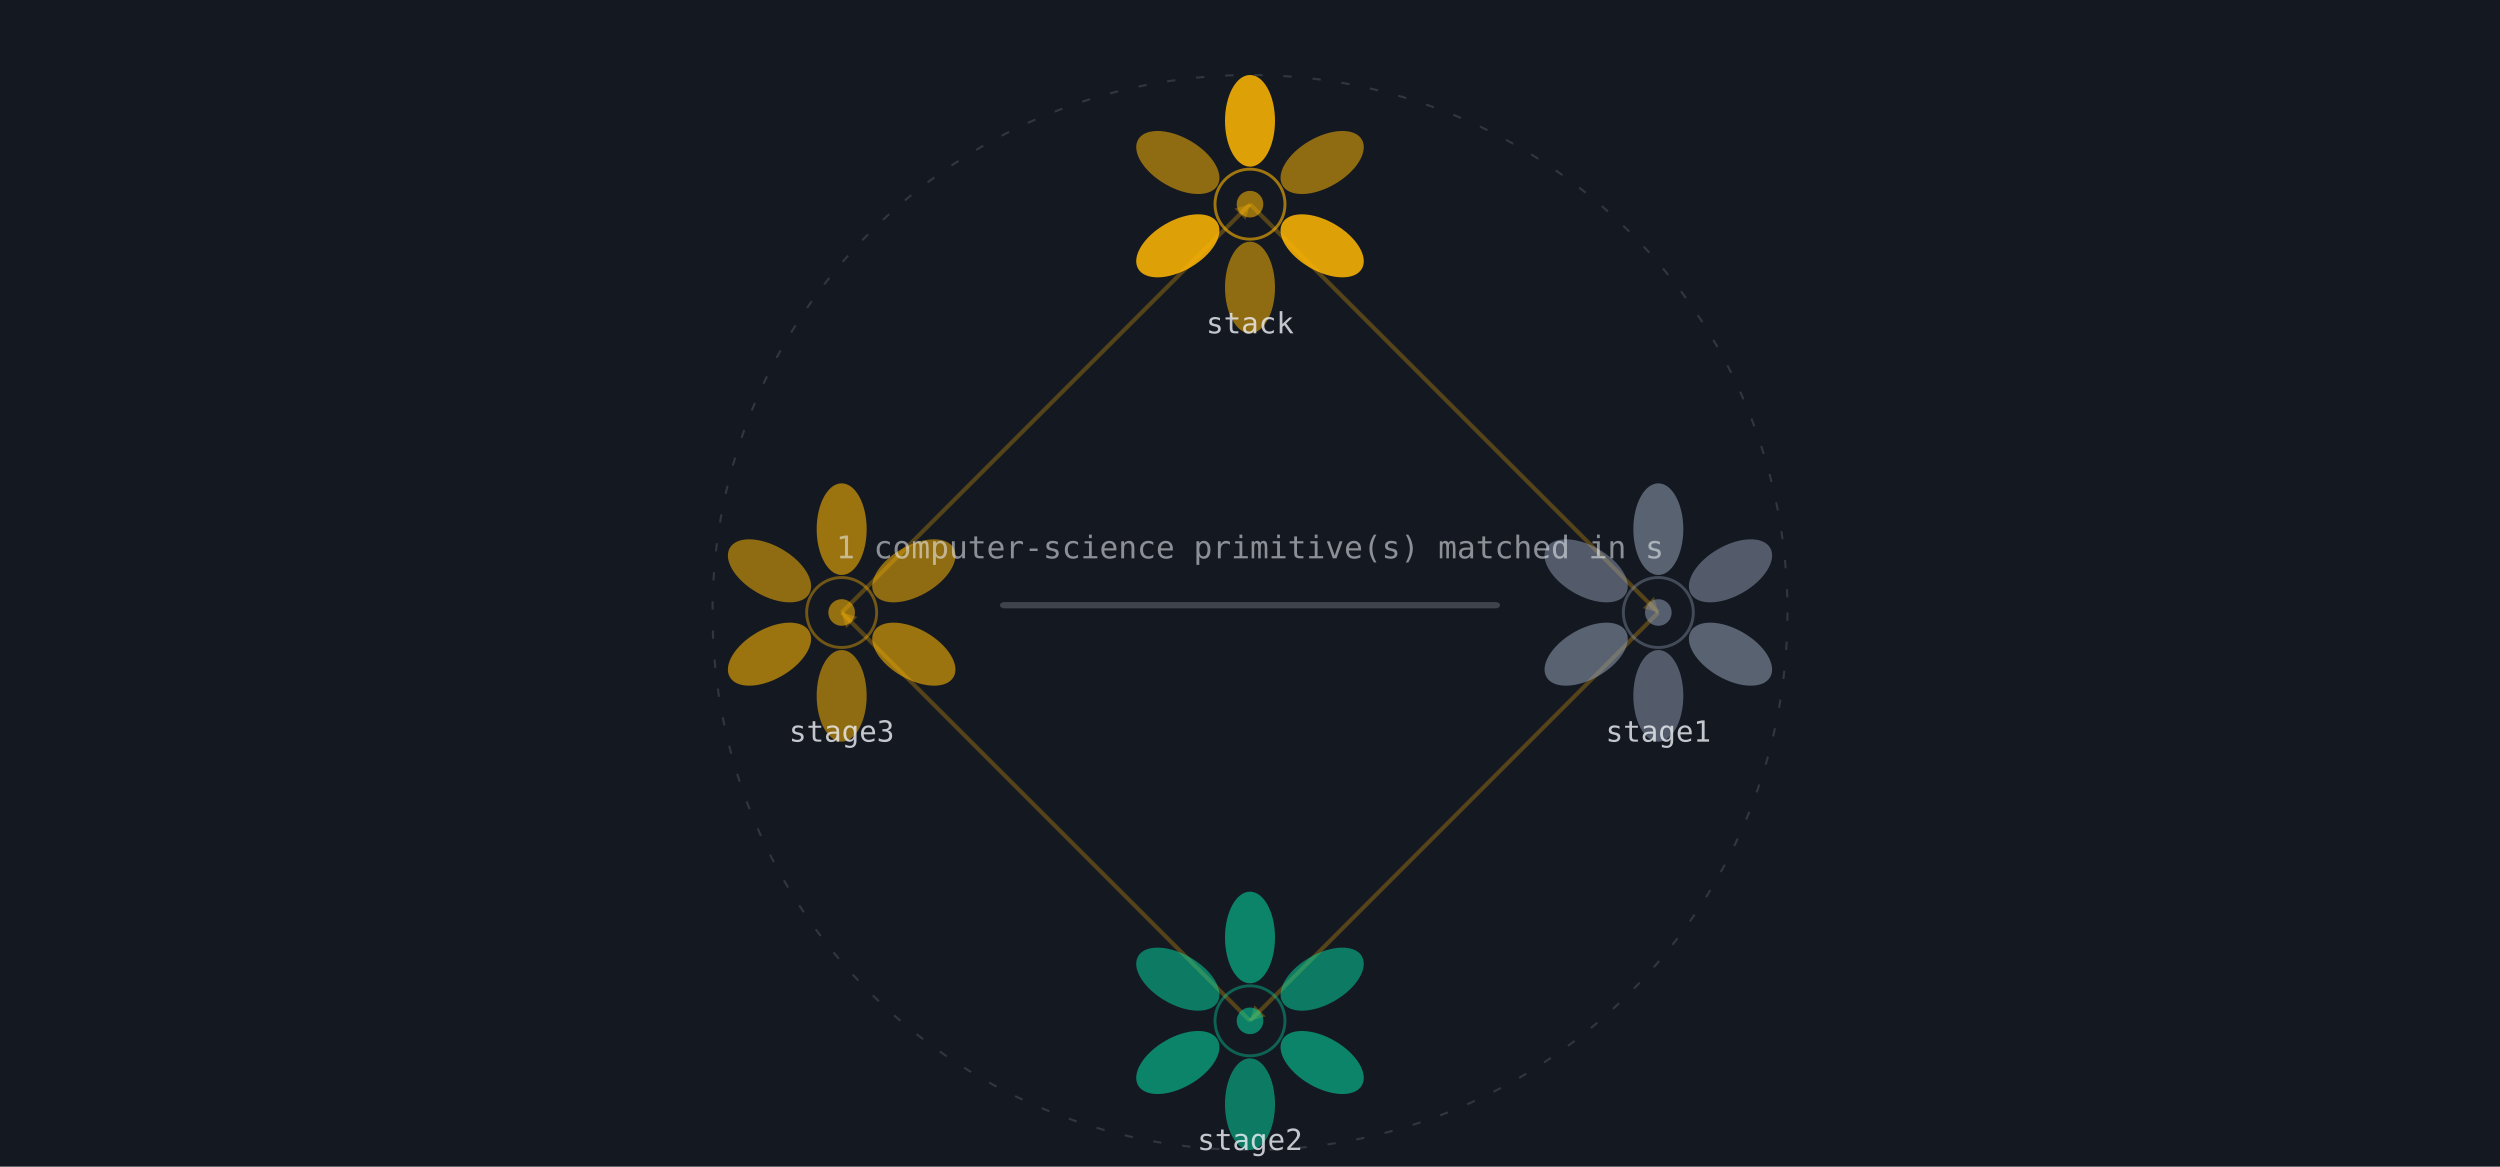
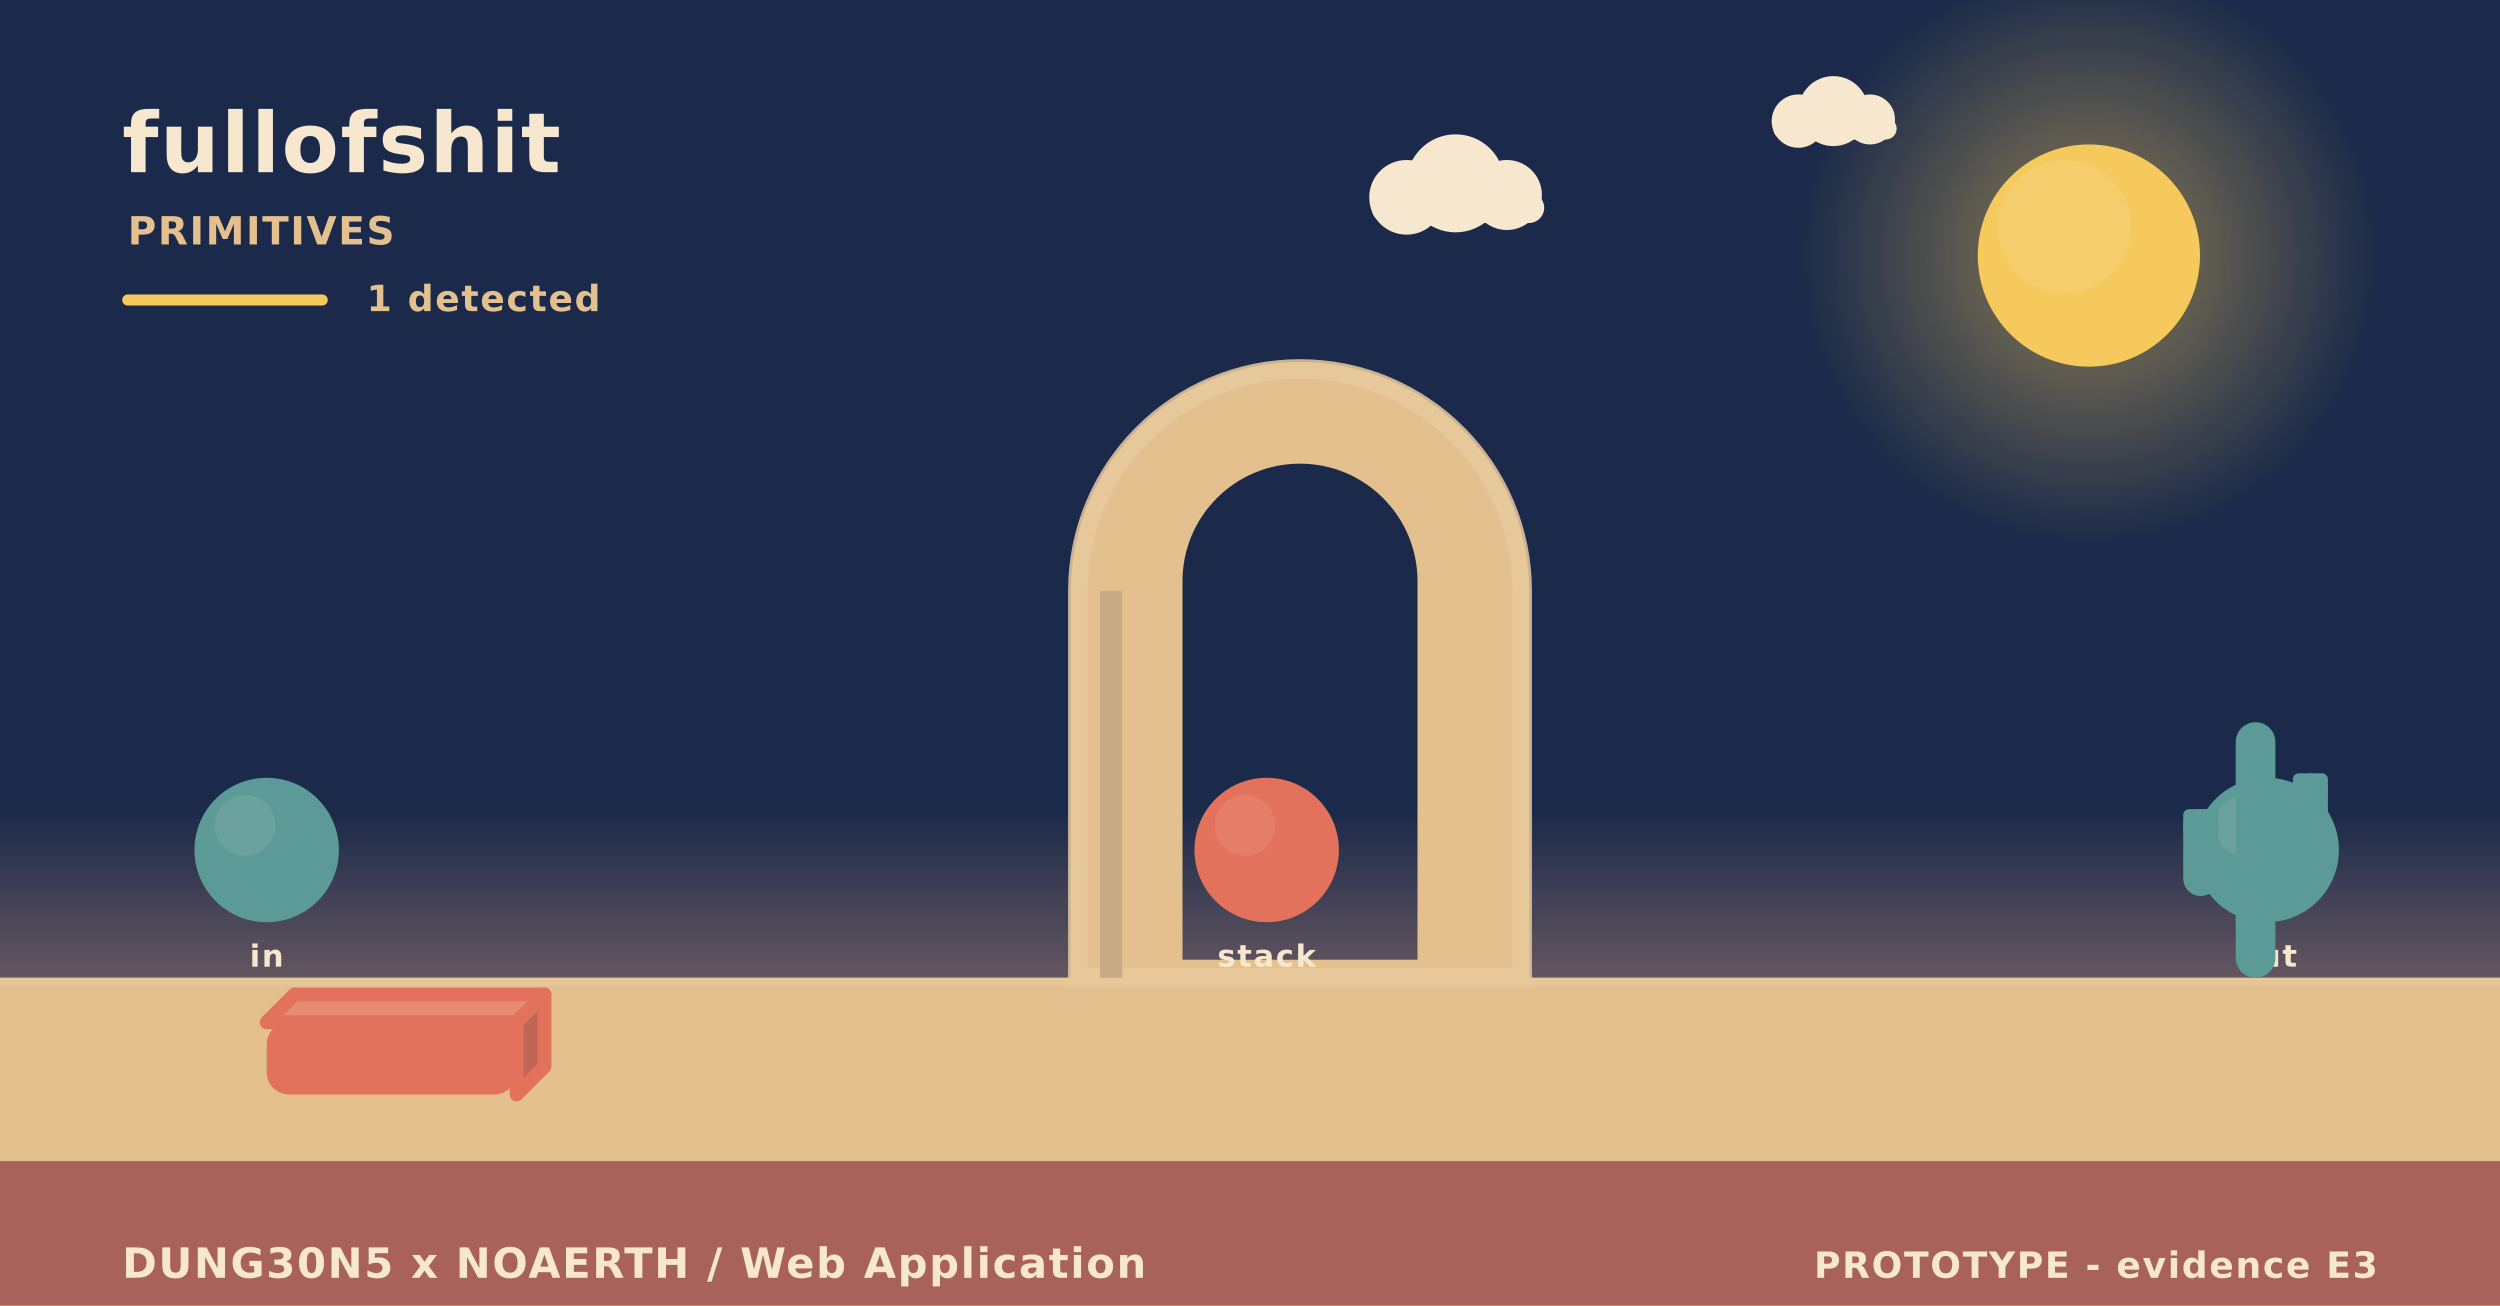
- <svg xmlns="http://www.w3.org/2000/svg" viewBox="0 0 1200 560" width="1200" height="560" role="img" aria-label="fullofshit state machine">
-   <rect width="1200" height="560" fill="#141821" />
-   <defs>
-     <linearGradient id="gs" x1="0" y1="0" x2="1" y2="1">
-       <stop offset="0%" stop-color="#ffb703" />
-       <stop offset="100%" stop-color="#8d99ae" />
-     </linearGradient>
-   </defs>
-   <circle cx="600.00" cy="294.00" r="258.00" fill="none" stroke="rgba(238,241,246,0.140)" stroke-width="1.00" opacity="1.00" stroke-dasharray="4 10" />
-   <line x1="600.00" y1="98.00" x2="796.00" y2="294.00" stroke="rgba(255,183,3,0.500)" stroke-width="2.00" opacity="0.55" />
-   <polygon points="796.00,294.00 793.88,286.50 788.50,291.88" fill="rgba(255,183,3,0.500)" opacity="0.55" />
-   <line x1="796.00" y1="294.00" x2="600.00" y2="490.00" stroke="rgba(255,183,3,0.500)" stroke-width="2.00" opacity="0.55" />
-   <polygon points="600.00,490.00 607.50,487.88 602.12,482.50" fill="rgba(255,183,3,0.500)" opacity="0.55" />
-   <line x1="600.00" y1="490.00" x2="404.00" y2="294.00" stroke="rgba(255,183,3,0.500)" stroke-width="2.00" opacity="0.55" />
-   <polygon points="404.00,294.00 406.12,301.50 411.50,296.12" fill="rgba(255,183,3,0.500)" opacity="0.55" />
-   <line x1="404.00" y1="294.00" x2="600.00" y2="98.00" stroke="rgba(255,183,3,0.500)" stroke-width="2.00" opacity="0.55" />
-   <polygon points="600.00,98.00 592.50,100.12 597.88,105.50" fill="rgba(255,183,3,0.500)" opacity="0.55" />
-   <ellipse cx="600.00" cy="58.00" rx="12.00" ry="22.00" fill="rgba(255,183,3,0.900)" opacity="0.95" transform="rotate(0.0 600.00 58.00)" />
-   <ellipse cx="634.64" cy="78.00" rx="12.00" ry="22.00" fill="rgba(255,183,3,0.550)" opacity="0.95" transform="rotate(60.0 634.64 78.00)" />
-   <ellipse cx="634.64" cy="118.00" rx="12.00" ry="22.00" fill="rgba(255,183,3,0.900)" opacity="0.95" transform="rotate(120.0 634.64 118.00)" />
-   <ellipse cx="600.00" cy="138.00" rx="12.00" ry="22.00" fill="rgba(255,183,3,0.550)" opacity="0.95" transform="rotate(180.0 600.00 138.00)" />
-   <ellipse cx="565.36" cy="118.00" rx="12.00" ry="22.00" fill="rgba(255,183,3,0.900)" opacity="0.95" transform="rotate(240.0 565.36 118.00)" />
-   <ellipse cx="565.36" cy="78.00" rx="12.00" ry="22.00" fill="rgba(255,183,3,0.550)" opacity="0.95" transform="rotate(300.0 565.36 78.00)" />
-   <circle cx="600.00" cy="98.00" r="16.80" fill="none" stroke="rgba(255,183,3,0.900)" stroke-width="1.40" opacity="0.66" />
-   <circle cx="600.00" cy="98.00" r="6.40" fill="rgba(255,183,3,0.550)" opacity="1.00" />
-   <text x="600" y="160" font-family="ui-monospace,Menlo,monospace" font-size="14" fill="rgba(238,241,246,0.800)" text-anchor="middle">stack</text>
-   <ellipse cx="796.00" cy="254.00" rx="12.00" ry="22.00" fill="rgba(141,153,174,0.600)" opacity="0.95" transform="rotate(0.0 796.00 254.00)" />
-   <ellipse cx="830.64" cy="274.00" rx="12.00" ry="22.00" fill="rgba(141,153,174,0.550)" opacity="0.95" transform="rotate(60.0 830.64 274.00)" />
-   <ellipse cx="830.64" cy="314.00" rx="12.00" ry="22.00" fill="rgba(141,153,174,0.600)" opacity="0.95" transform="rotate(120.0 830.64 314.00)" />
-   <ellipse cx="796.00" cy="334.00" rx="12.00" ry="22.00" fill="rgba(141,153,174,0.550)" opacity="0.95" transform="rotate(180.0 796.00 334.00)" />
-   <ellipse cx="761.36" cy="314.00" rx="12.00" ry="22.00" fill="rgba(141,153,174,0.600)" opacity="0.95" transform="rotate(240.0 761.36 314.00)" />
-   <ellipse cx="761.36" cy="274.00" rx="12.00" ry="22.00" fill="rgba(141,153,174,0.550)" opacity="0.95" transform="rotate(300.0 761.36 274.00)" />
-   <circle cx="796.00" cy="294.00" r="16.80" fill="none" stroke="rgba(141,153,174,0.600)" stroke-width="1.40" opacity="0.66" />
-   <circle cx="796.00" cy="294.00" r="6.40" fill="rgba(141,153,174,0.550)" opacity="1.00" />
-   <text x="796" y="356" font-family="ui-monospace,Menlo,monospace" font-size="14" fill="rgba(238,241,246,0.800)" text-anchor="middle">stage1</text>
-   <ellipse cx="600.00" cy="450.00" rx="12.00" ry="22.00" fill="rgba(6,214,160,0.600)" opacity="0.95" transform="rotate(0.0 600.00 450.00)" />
-   <ellipse cx="634.64" cy="470.00" rx="12.00" ry="22.00" fill="rgba(6,214,160,0.550)" opacity="0.95" transform="rotate(60.0 634.64 470.00)" />
-   <ellipse cx="634.64" cy="510.00" rx="12.00" ry="22.00" fill="rgba(6,214,160,0.600)" opacity="0.95" transform="rotate(120.0 634.64 510.00)" />
-   <ellipse cx="600.00" cy="530.00" rx="12.00" ry="22.00" fill="rgba(6,214,160,0.550)" opacity="0.95" transform="rotate(180.0 600.00 530.00)" />
-   <ellipse cx="565.36" cy="510.00" rx="12.00" ry="22.00" fill="rgba(6,214,160,0.600)" opacity="0.95" transform="rotate(240.0 565.36 510.00)" />
-   <ellipse cx="565.36" cy="470.00" rx="12.00" ry="22.00" fill="rgba(6,214,160,0.550)" opacity="0.95" transform="rotate(300.0 565.36 470.00)" />
-   <circle cx="600.00" cy="490.00" r="16.80" fill="none" stroke="rgba(6,214,160,0.600)" stroke-width="1.40" opacity="0.66" />
-   <circle cx="600.00" cy="490.00" r="6.40" fill="rgba(6,214,160,0.550)" opacity="1.00" />
-   <text x="600" y="552" font-family="ui-monospace,Menlo,monospace" font-size="14" fill="rgba(238,241,246,0.800)" text-anchor="middle">stage2</text>
-   <ellipse cx="404.00" cy="254.00" rx="12.00" ry="22.00" fill="rgba(255,183,3,0.600)" opacity="0.95" transform="rotate(0.0 404.00 254.00)" />
-   <ellipse cx="438.64" cy="274.00" rx="12.00" ry="22.00" fill="rgba(255,183,3,0.550)" opacity="0.95" transform="rotate(60.0 438.64 274.00)" />
-   <ellipse cx="438.64" cy="314.00" rx="12.00" ry="22.00" fill="rgba(255,183,3,0.600)" opacity="0.95" transform="rotate(120.0 438.64 314.00)" />
-   <ellipse cx="404.00" cy="334.00" rx="12.00" ry="22.00" fill="rgba(255,183,3,0.550)" opacity="0.95" transform="rotate(180.0 404.00 334.00)" />
-   <ellipse cx="369.36" cy="314.00" rx="12.00" ry="22.00" fill="rgba(255,183,3,0.600)" opacity="0.95" transform="rotate(240.0 369.36 314.00)" />
-   <ellipse cx="369.36" cy="274.00" rx="12.00" ry="22.00" fill="rgba(255,183,3,0.550)" opacity="0.95" transform="rotate(300.0 369.36 274.00)" />
-   <circle cx="404.00" cy="294.00" r="16.80" fill="none" stroke="rgba(255,183,3,0.600)" stroke-width="1.40" opacity="0.66" />
-   <circle cx="404.00" cy="294.00" r="6.40" fill="rgba(255,183,3,0.550)" opacity="1.00" />
-   <text x="404" y="356" font-family="ui-monospace,Menlo,monospace" font-size="14" fill="rgba(238,241,246,0.800)" text-anchor="middle">stage3</text>
-   <rect x="480.00" y="289.00" width="240.00" height="3.00" rx="2.00" fill="rgba(238,241,246,0.200)" opacity="1.00" />
-   <text x="600" y="268" font-family="ui-monospace,Menlo,monospace" font-size="15" fill="rgba(238,241,246,0.550)" text-anchor="middle">1 computer-science primitive(s) matched in s</text>
+ <svg xmlns="http://www.w3.org/2000/svg" width="900" height="470" viewBox="0 0 900 470" role="img" aria-label="fullofshit - how it behaves">
+   <linearGradient id="skys" x1="0" y1="0" x2="0" y2="1">
+     <stop offset="0" stop-color="#1b2a4a" />
+     <stop offset="0.62" stop-color="#1b2a4a" />
+     <stop offset="1" stop-color="#f3ad8a" />
+   </linearGradient>
+   <rect width="900" height="470" fill="url(#skys)" />
+   <radialGradient id="suns">
+     <stop offset="0.35" stop-color="#f5c95c" stop-opacity="0.34" />
+     <stop offset="1" stop-color="#f5c95c" stop-opacity="0" />
+   </radialGradient>
+   <circle cx="752" cy="92" r="104" fill="url(#suns)" />
+   <circle cx="752" cy="92" r="40" fill="#f5c95c" />
+   <circle cx="743.2" cy="81.6" r="24" fill="#f5d27e" opacity="0.5" />
+   <g>
+     <circle cx="524" cy="66" r="17.64" fill="#f6e7ce" />
+     <circle cx="506.36" cy="71.04" r="13.44" fill="#f6e7ce" />
+     <circle cx="542.48" cy="70.2" r="12.6" fill="#f6e7ce" />
+     <rect x="493.76" y="69.36" width="62.16" height="10.92" rx="5.46" fill="#f6e7ce" />
+   </g>
+   <g>
+     <circle cx="660" cy="40" r="12.6" fill="#f6e7ce" />
+     <circle cx="647.4" cy="43.6" r="9.6" fill="#f6e7ce" />
+     <circle cx="673.2" cy="43" r="9" fill="#f6e7ce" />
+     <rect x="638.4" y="42.4" width="44.4" height="7.8" rx="3.9" fill="#f6e7ce" />
+   </g>
+   <rect x="0" y="352" width="900" height="118" fill="#e3c08d" />
+   <rect x="0" y="352" width="900" height="3" fill="#e6c596" />
+   <text x="44" y="62" font-family="Verdana,DejaVu Sans,sans-serif" font-size="30" font-weight="700" letter-spacing="0.6" fill="#f6e7ce" text-anchor="start">fullofshit</text>
+   <text x="46" y="88" font-family="Verdana,DejaVu Sans,sans-serif" font-size="14" font-weight="700" letter-spacing="0.6" fill="#e3c08d" text-anchor="start">PRIMITIVES</text>
+   <rect x="44" y="106" width="74" height="4" rx="2" fill="#f5c95c" />
+   <text x="132" y="112" font-family="Verdana,DejaVu Sans,sans-serif" font-size="13" font-weight="700" letter-spacing="0.6" fill="#e3c08d" text-anchor="start">1 detected</text>
+   <path d="M388,352 L388,212.8 A80,80 0 0 1 548,212.8 L548,352 Z M423.2,348 L423.2,209.22 A44.8,44.8 0 0 1 512.8,209.22 L512.8,348 Z" fill="#e3c08d" fill-rule="evenodd" stroke="#e3c08d" stroke-width="5" stroke-linejoin="round" />
+   <path d="M388,352 L388,212.8 A80,80 0 0 1 548,212.8 L548,352 Z" fill="none" stroke="#e8c99d" stroke-width="7" stroke-linecap="round" opacity="0.85" />
+   <rect x="396" y="212.8" width="8" height="139.2" fill="#c7ab84" />
+   <circle cx="96" cy="306" r="26" fill="#5b9a97" />
+   <circle cx="88.2" cy="297.16" r="10.92" fill="#7aa9a2" opacity="0.55" />
+   <text x="96" y="348" font-family="Verdana,DejaVu Sans,sans-serif" font-size="11" font-weight="700" letter-spacing="0.6" fill="#f6e7ce" text-anchor="middle">in</text>
+   <circle cx="456" cy="306" r="26" fill="#e2725b" />
+   <circle cx="448.2" cy="297.16" r="10.92" fill="#e68972" opacity="0.55" />
+   <text x="456" y="348" font-family="Verdana,DejaVu Sans,sans-serif" font-size="11" font-weight="700" letter-spacing="0.6" fill="#f6e7ce" text-anchor="middle">stack</text>
+   <circle cx="816" cy="306" r="26" fill="#5b9a97" />
+   <circle cx="808.2" cy="297.16" r="10.92" fill="#7aa9a2" opacity="0.55" />
+   <text x="816" y="348" font-family="Verdana,DejaVu Sans,sans-serif" font-size="11" font-weight="700" letter-spacing="0.6" fill="#f6e7ce" text-anchor="middle">out</text>
+   <path d="M96,368 L186,368 L196,358 L106,358 Z" fill="#e68c74" stroke="#e2725b" stroke-width="5" stroke-linejoin="round" />
+   <path d="M186,368 L196,358 L196,384 L186,394 Z" fill="#c06658" stroke="#e2725b" stroke-width="5" stroke-linejoin="round" />
+   <rect x="96" y="368" width="90" height="26" rx="8" fill="#e2725b" />
+   <rect x="804.86" y="260" width="14.28" height="92" rx="7.14" fill="#5b9a97" />
+   <rect x="785.96" y="291.28" width="12.6" height="31.28" rx="6.3" fill="#5b9a97" />
+   <rect x="785.96" y="291.28" width="12.6" height="9.2" rx="2.1" fill="#5b9a97" />
+   <rect x="825.44" y="278.4" width="12.6" height="31.28" rx="6.3" fill="#5b9a97" />
+   <rect x="825.44" y="278.4" width="12.6" height="9.2" rx="2.1" fill="#5b9a97" />
+   <rect x="0" y="418" width="900" height="52" rx="0" fill="#a65c56" opacity="0.94" />
+   <text x="44" y="460" font-family="Verdana,DejaVu Sans,sans-serif" font-size="15" font-weight="700" letter-spacing="0.6" fill="#f6e7ce" text-anchor="start">DUNG30N5 x NOAERTH  /  Web Application</text>
+   <text x="856" y="460" font-family="Verdana,DejaVu Sans,sans-serif" font-size="13" font-weight="700" letter-spacing="0.6" fill="#f6e7ce" text-anchor="end">PROTOTYPE  -  evidence E3</text>
</svg>
